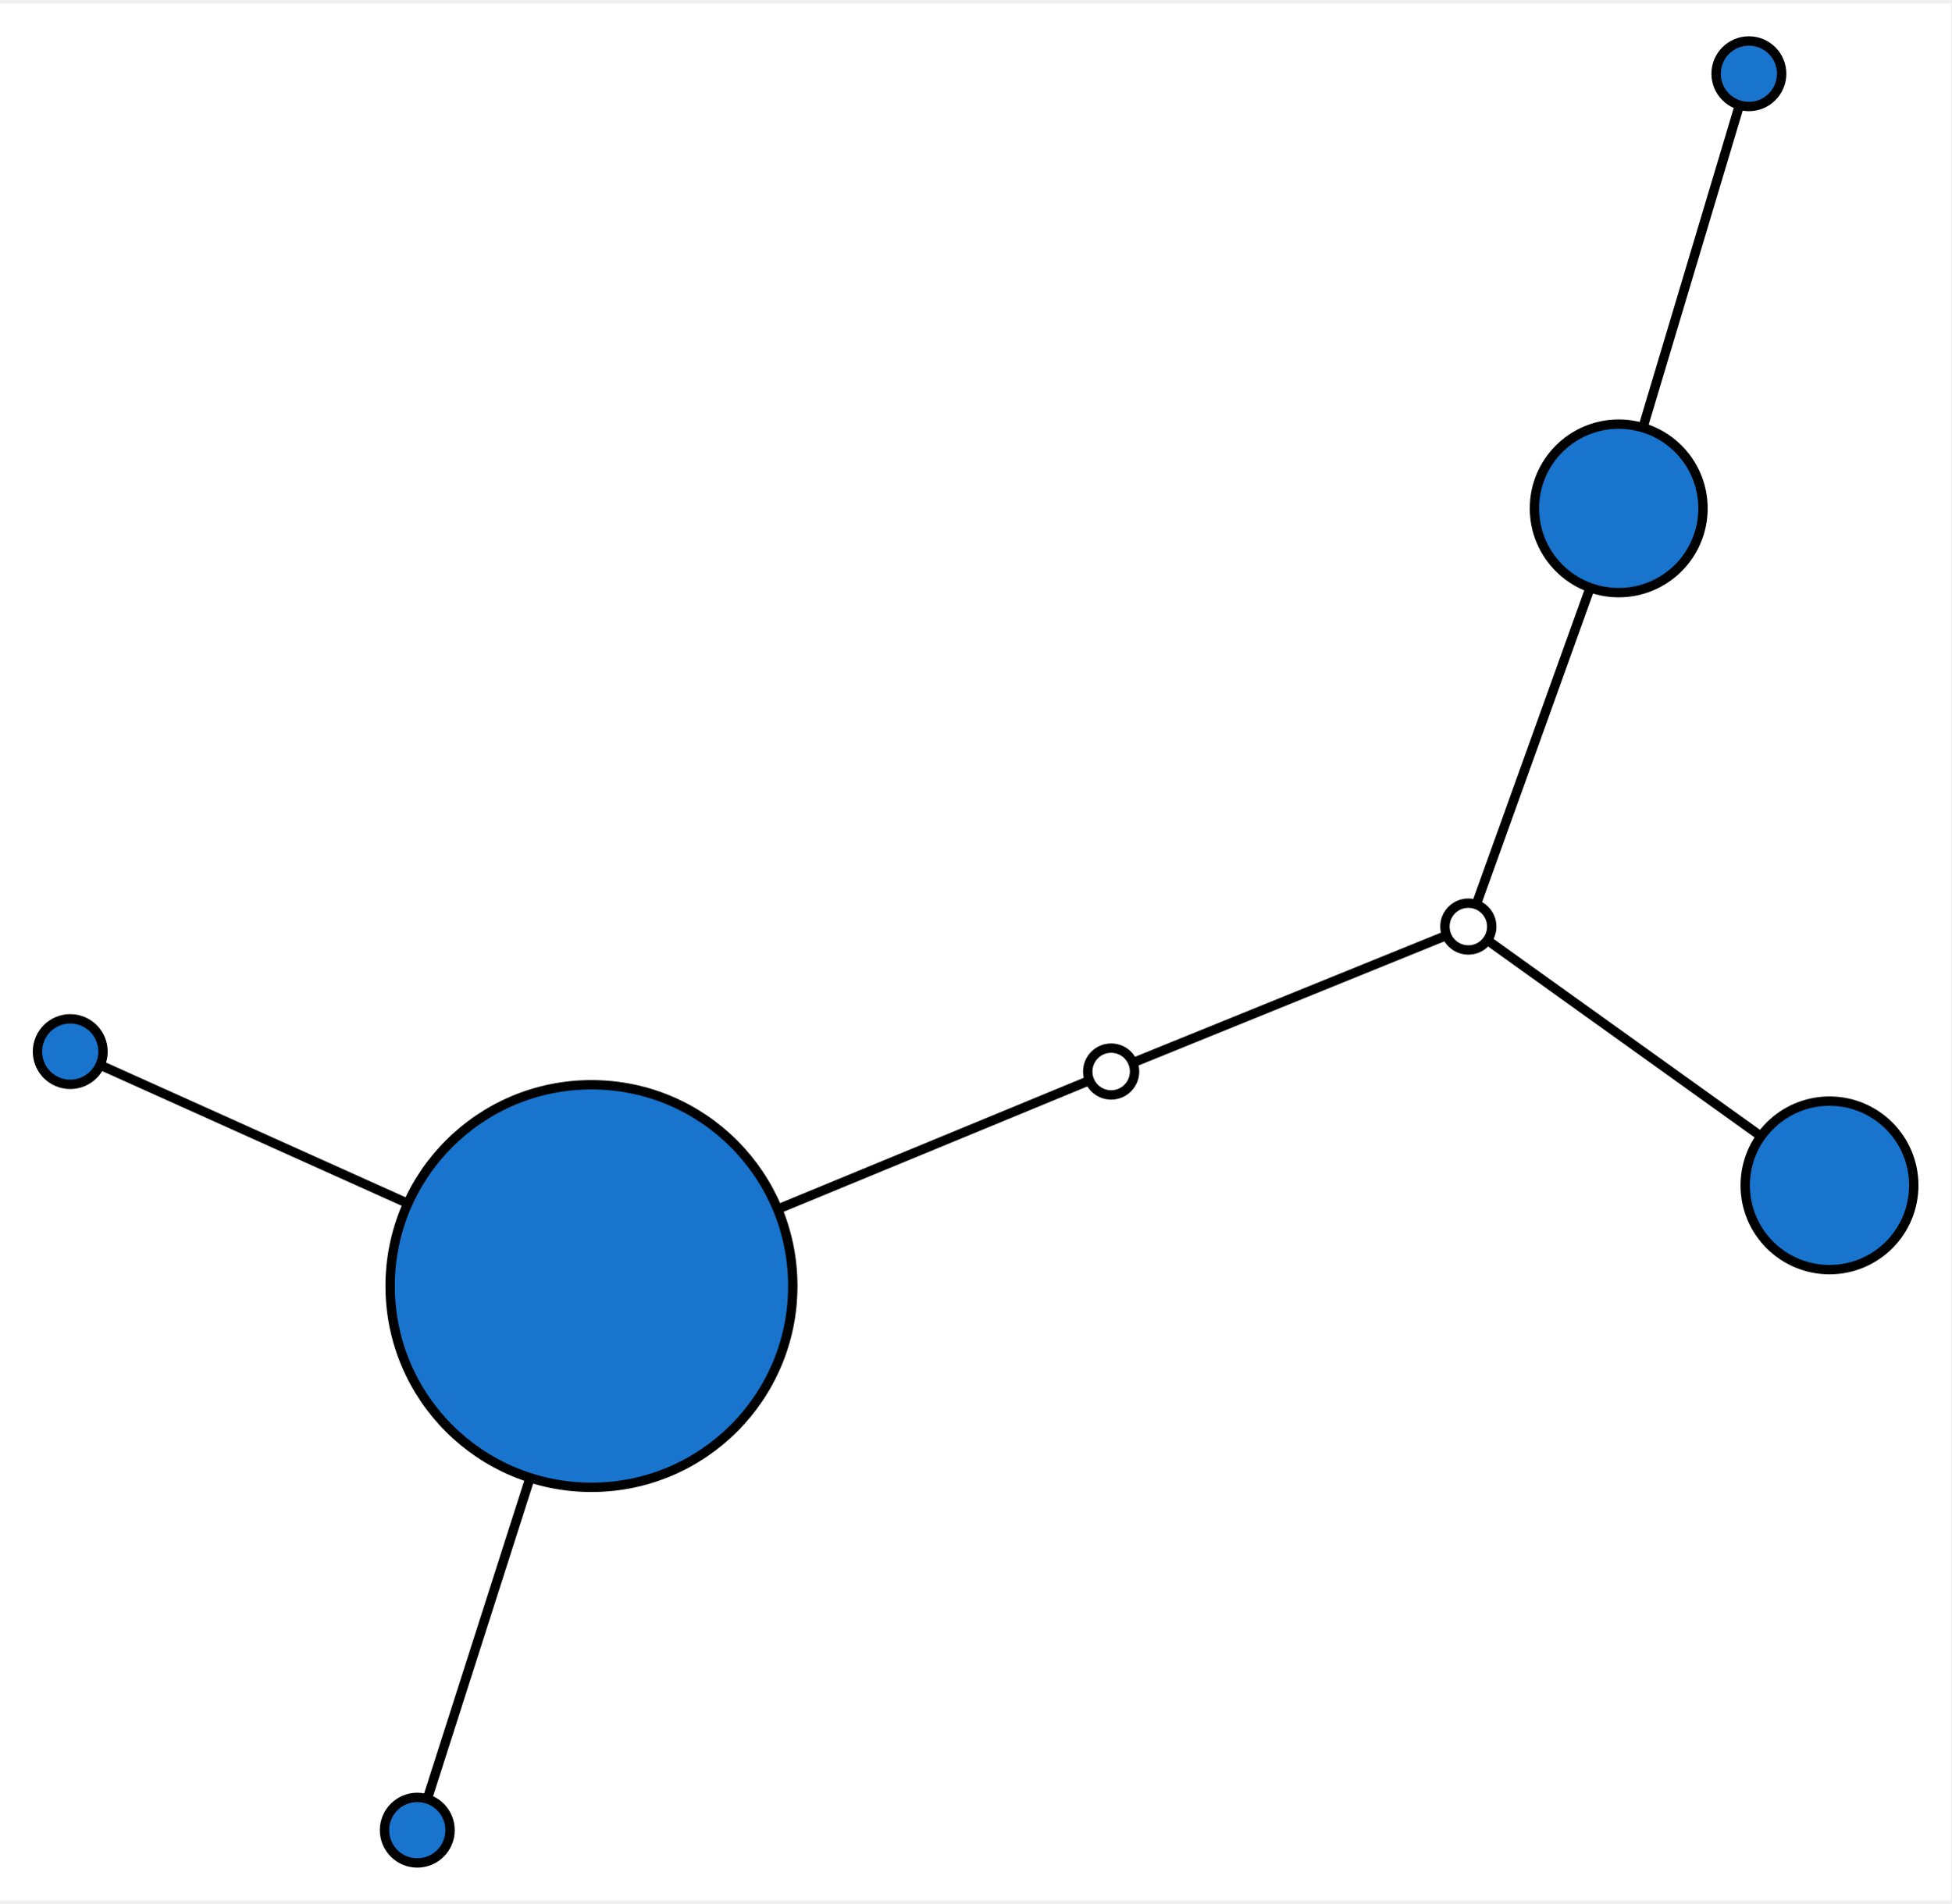
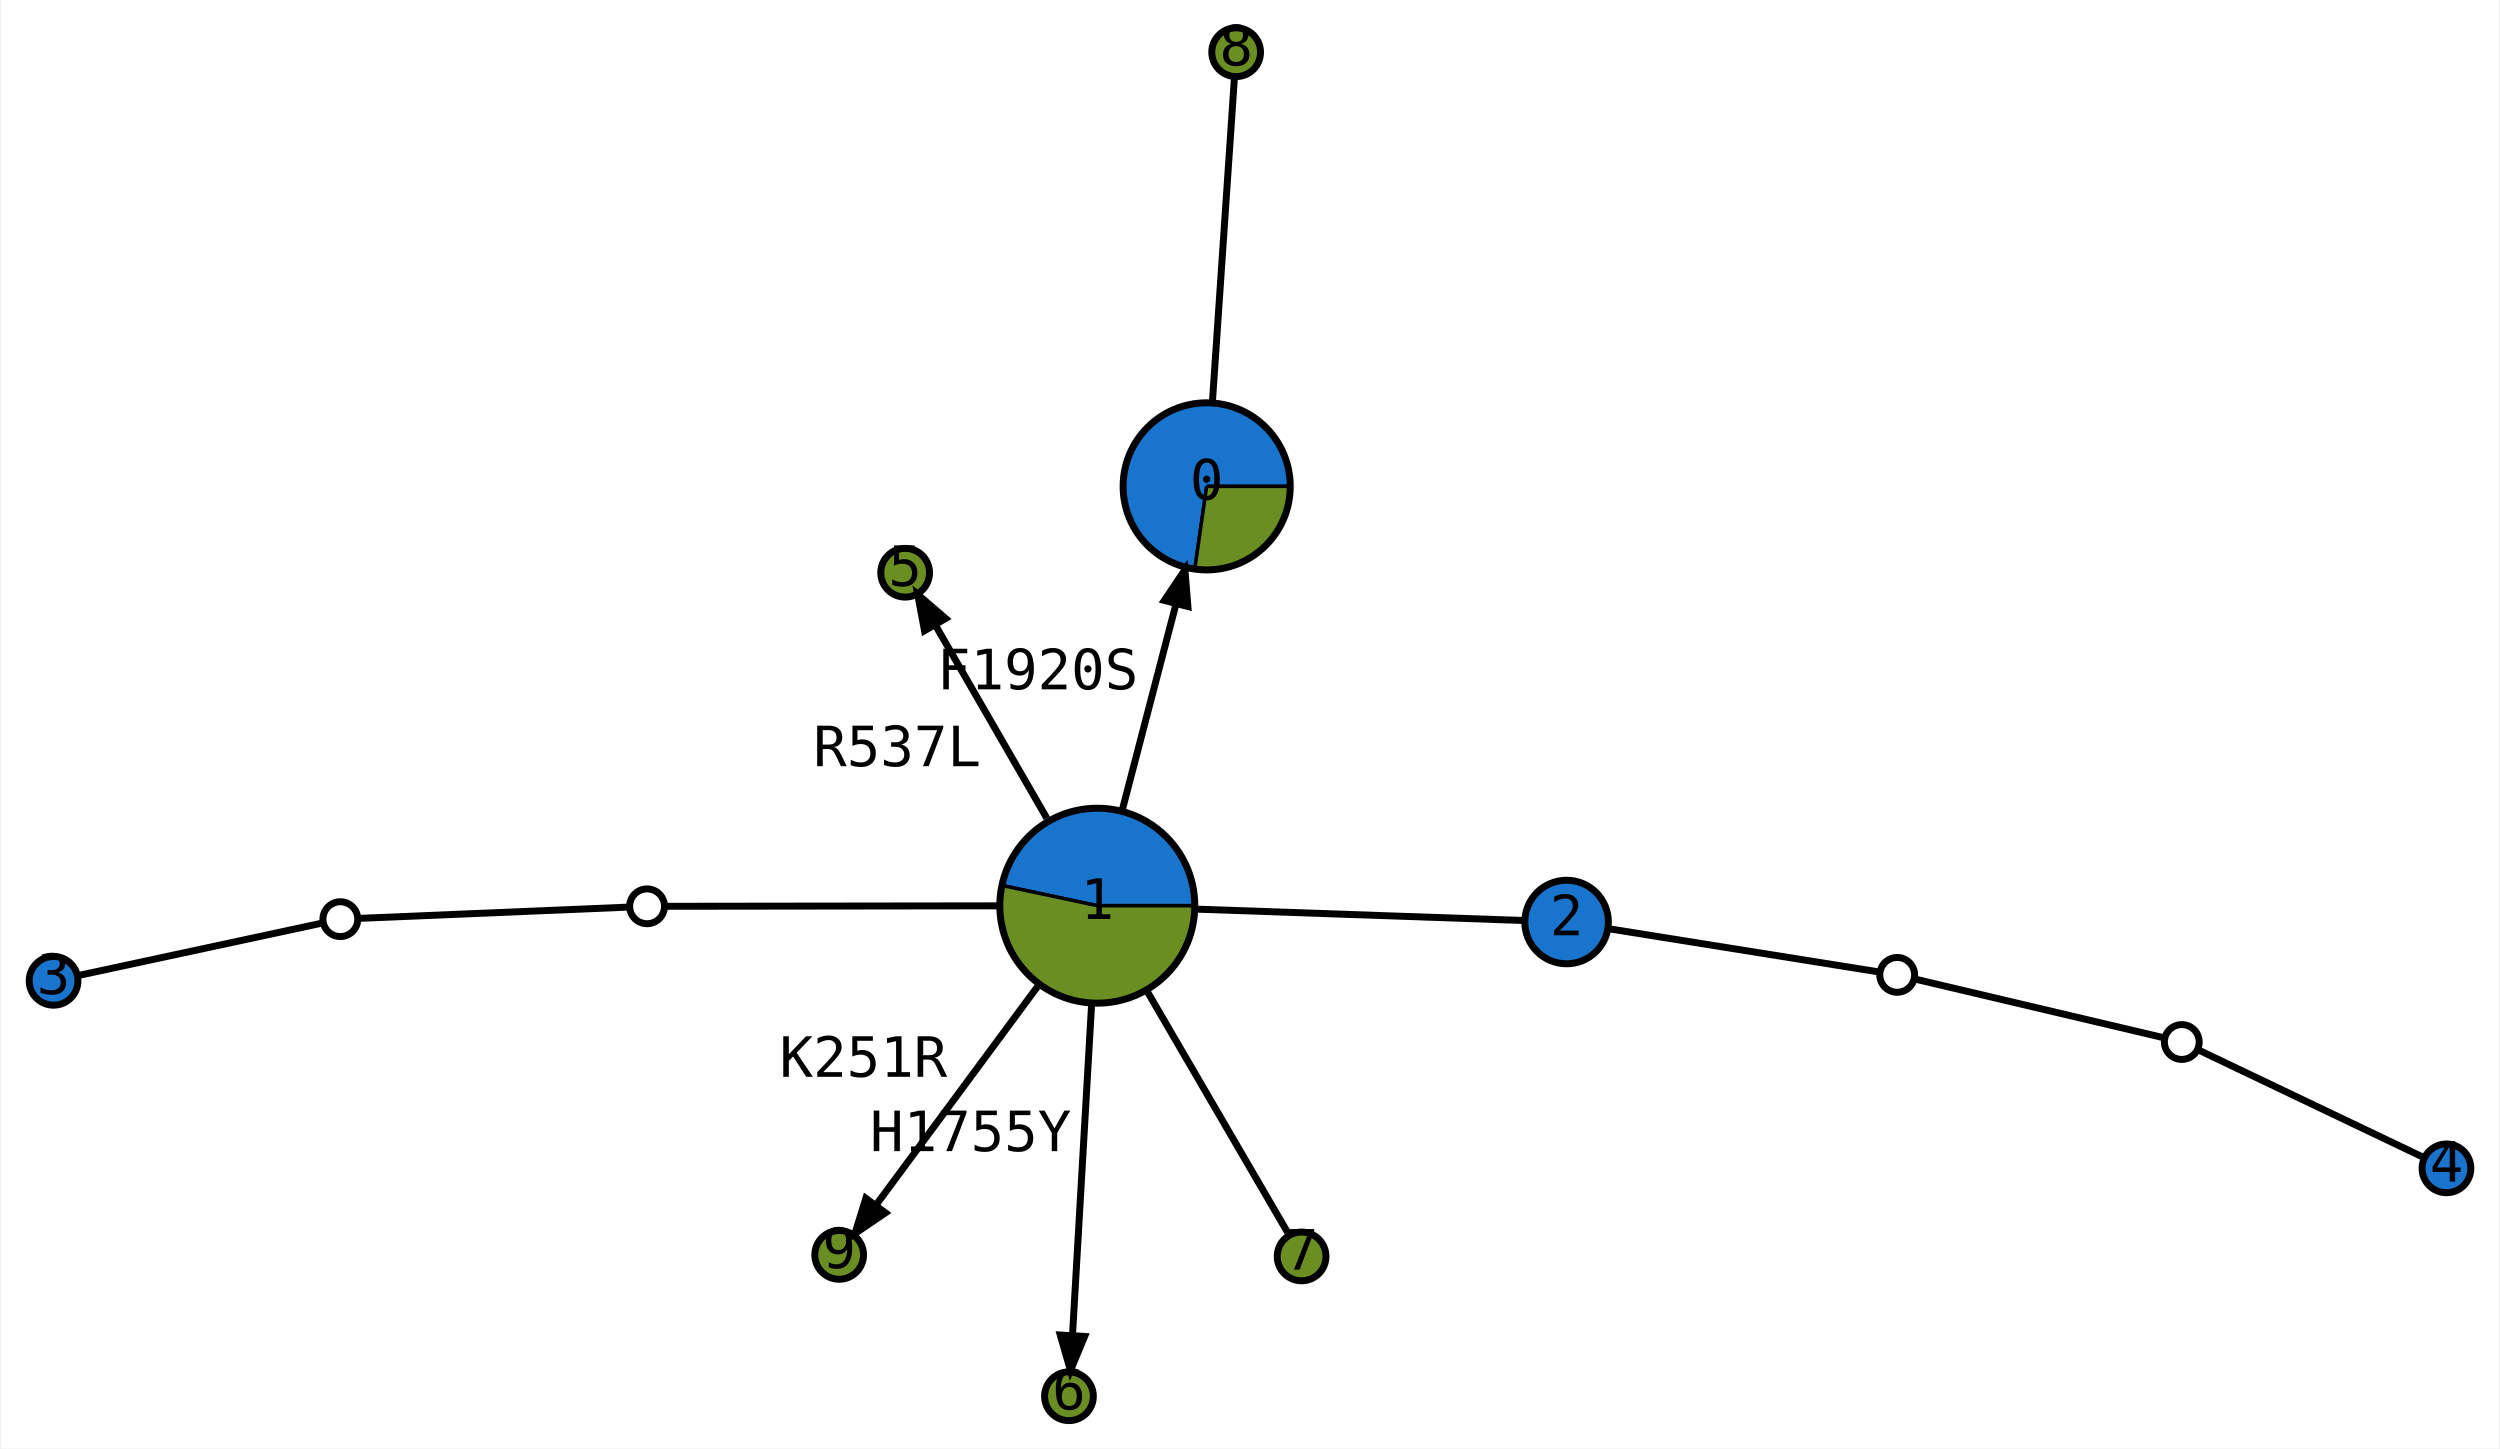
- <svg xmlns="http://www.w3.org/2000/svg" width="208pt" height="203pt" viewBox="0.00 0.00 208.37 202.61">
-   <g id="graph0" class="graph" transform="scale(1 1) rotate(0) translate(87.0858 90.8121)">
-     <polygon fill="white" stroke="none" points="-87.086,111.797 -87.086,-90.812 121.287,-90.812 121.287,111.797 -87.086,111.797" />
+ <svg xmlns="http://www.w3.org/2000/svg" width="359pt" height="208pt" viewBox="0.00 0.00 358.65 208.02">
+   <g id="graph0" class="graph" transform="scale(1 1) rotate(0) translate(126.669 129.182)">
+     <polygon fill="white" stroke="none" points="-126.669,78.837 -126.669,-129.182 231.985,-129.182 231.985,78.837 -126.669,78.837" />
    <g id="node1" class="node">
-       <ellipse fill="#1874cd" stroke="black" cx="-23.924" cy="46.177" rx="21.5" ry="21.5" />
+       <path fill="#1874cd" stroke="black" stroke-width="0.5" d="M46.435,-59.333C46.435,-59.333 58.435,-59.333 58.435,-59.333 58.435,-59.904 58.394,-60.475 58.312,-61.04 58.231,-61.606 58.109,-62.165 57.949,-62.713 57.788,-63.262 57.588,-63.798 57.35,-64.318 57.113,-64.837 56.839,-65.34 56.53,-65.82 56.221,-66.301 55.878,-66.759 55.504,-67.191 55.129,-67.623 54.725,-68.027 54.293,-68.402 53.861,-68.776 53.403,-69.119 52.922,-69.428 52.442,-69.737 51.939,-70.011 51.42,-70.248 50.9,-70.486 50.364,-70.686 49.815,-70.847 49.267,-71.007 48.708,-71.129 48.142,-71.21 47.577,-71.292 47.006,-71.333 46.435,-71.333 45.863,-71.333 45.292,-71.292 44.727,-71.21 44.161,-71.129 43.602,-71.007 43.054,-70.847 42.505,-70.686 41.969,-70.486 41.45,-70.248 40.93,-70.011 40.428,-69.737 39.947,-69.428 39.466,-69.119 39.008,-68.776 38.576,-68.402 38.144,-68.027 37.74,-67.623 37.366,-67.191 36.991,-66.759 36.648,-66.301 36.34,-65.82 36.031,-65.34 35.756,-64.837 35.519,-64.318 35.282,-63.798 35.082,-63.262 34.921,-62.713 34.76,-62.165 34.638,-61.606 34.557,-61.04 34.475,-60.475 34.435,-59.904 34.435,-59.333 34.435,-58.761 34.475,-58.191 34.557,-57.625 34.638,-57.059 34.76,-56.5 34.921,-55.952 35.082,-55.404 35.282,-54.867 35.519,-54.348 35.756,-53.828 36.031,-53.326 36.34,-52.845 36.648,-52.364 36.991,-51.906 37.366,-51.474 37.74,-51.042 38.144,-50.638 38.576,-50.264 39.008,-49.889 39.466,-49.547 39.947,-49.238 40.428,-48.929 40.93,-48.654 41.45,-48.417 41.969,-48.18 42.505,-47.98 43.054,-47.819 43.602,-47.658 44.161,-47.536 44.727,-47.455 44.727,-47.455 46.435,-59.333 46.435,-59.333" />
+       <path fill="olivedrab" stroke="black" stroke-width="0.5" d="M46.435,-59.333C46.435,-59.333 44.727,-47.455 44.727,-47.455 45.151,-47.394 45.578,-47.356 46.006,-47.34 46.434,-47.325 46.863,-47.333 47.291,-47.363 47.718,-47.394 48.144,-47.447 48.565,-47.523 48.987,-47.599 49.404,-47.698 49.815,-47.819 50.227,-47.939 50.631,-48.082 51.027,-48.246 51.423,-48.41 51.809,-48.595 52.186,-48.8 52.562,-49.006 52.926,-49.231 53.279,-49.476 53.63,-49.72 53.969,-49.983 54.293,-50.264 54.617,-50.544 54.925,-50.842 55.217,-51.156 55.509,-51.469 55.784,-51.798 56.041,-52.141 56.298,-52.484 56.536,-52.841 56.755,-53.209 56.973,-53.578 57.172,-53.958 57.35,-54.348 57.528,-54.737 57.685,-55.136 57.821,-55.543 57.956,-55.95 58.069,-56.363 58.16,-56.782 58.252,-57.201 58.32,-57.624 58.366,-58.05 58.412,-58.476 58.435,-58.904 58.435,-59.333 58.435,-59.333 46.435,-59.333 46.435,-59.333" />
+       <ellipse fill="none" stroke="black" cx="46.435" cy="-59.333" rx="12" ry="12" />
+       <text text-anchor="middle" x="46.435" y="-57.433" font-family="monospace" font-size="8.00">0</text>
+     </g>
+     <g id="node9" class="node">
+       <ellipse fill="olivedrab" stroke="black" cx="50.669" cy="-121.682" rx="3.5" ry="3.5" />
+       <text text-anchor="middle" x="50.669" y="-119.782" font-family="monospace" font-size="8.00">8</text>
+     </g>
+     <g id="edge2" class="edge">
+       <path fill="none" stroke="black" d="M47.251,-71.354C48.231,-85.792 49.82,-109.178 50.424,-118.083" />
+     </g>
+     <g id="node2" class="node">
+       <path fill="#1874cd" stroke="black" stroke-width="0.5" d="M30.726,0.889C30.726,0.889 44.726,0.889 44.726,0.889 44.726,0.033 44.648,-0.821 44.492,-1.662 44.336,-2.504 44.103,-3.329 43.796,-4.128 43.49,-4.927 43.11,-5.696 42.663,-6.426 42.216,-7.155 41.703,-7.843 41.13,-8.479 40.557,-9.115 39.928,-9.697 39.249,-10.218 38.57,-10.739 37.844,-11.196 37.082,-11.585 36.319,-11.973 35.523,-12.291 34.702,-12.534 33.882,-12.777 33.041,-12.945 32.19,-13.034 31.338,-13.123 30.481,-13.135 29.628,-13.068 28.774,-13.001 27.929,-12.855 27.103,-12.634 26.276,-12.412 25.471,-12.115 24.699,-11.747 23.927,-11.379 23.189,-10.94 22.497,-10.437 21.805,-9.934 21.16,-9.369 20.571,-8.748 19.982,-8.127 19.451,-7.453 18.985,-6.736 18.519,-6.018 18.119,-5.259 17.792,-4.468 17.464,-3.678 17.21,-2.859 17.032,-2.022 17.032,-2.022 30.726,0.889 30.726,0.889" />
+       <path fill="olivedrab" stroke="black" stroke-width="0.5" d="M30.726,0.889C30.726,0.889 17.032,-2.022 17.032,-2.022 16.93,-1.543 16.854,-1.06 16.803,-0.574 16.752,-0.088 16.726,0.4 16.726,0.889 16.726,1.378 16.752,1.867 16.803,2.353 16.854,2.839 16.93,3.322 17.032,3.8 17.134,4.278 17.26,4.751 17.411,5.215 17.562,5.68 17.738,6.137 17.936,6.584 18.135,7.03 18.357,7.466 18.602,7.889 18.846,8.313 19.113,8.723 19.4,9.118 19.687,9.514 19.995,9.894 20.322,10.257 20.649,10.62 20.995,10.966 21.358,11.293 21.721,11.62 22.102,11.928 22.497,12.216 22.893,12.503 23.303,12.769 23.726,13.014 24.149,13.258 24.585,13.48 25.032,13.679 25.478,13.878 25.935,14.053 26.4,14.204 26.865,14.355 27.337,14.482 27.815,14.583 28.294,14.685 28.777,14.761 29.263,14.812 29.749,14.864 30.237,14.889 30.726,14.889 31.215,14.889 31.703,14.864 32.19,14.812 32.676,14.761 33.159,14.685 33.637,14.583 34.115,14.482 34.587,14.355 35.052,14.204 35.517,14.053 35.974,13.878 36.42,13.679 36.867,13.48 37.303,13.258 37.726,13.014 38.149,12.769 38.56,12.503 38.955,12.216 39.351,11.928 39.731,11.62 40.094,11.293 40.457,10.966 40.803,10.62 41.13,10.257 41.457,9.894 41.765,9.514 42.052,9.118 42.34,8.723 42.606,8.313 42.85,7.889 43.095,7.466 43.317,7.03 43.516,6.584 43.715,6.137 43.89,5.68 44.041,5.215 44.192,4.751 44.319,4.278 44.42,3.8 44.522,3.322 44.598,2.839 44.649,2.353 44.7,1.867 44.726,1.378 44.726,0.889 44.726,0.889 30.726,0.889 30.726,0.889" />
+       <ellipse fill="none" stroke="black" cx="30.726" cy="0.889" rx="14" ry="14" />
+       <text text-anchor="middle" x="30.726" y="2.789" font-family="monospace" font-size="8.00">1</text>
+     </g>
+     <g id="edge1" class="edge">
+       <path fill="none" stroke="black" d="M34.291,-12.776C36.582,-21.56 39.576,-33.038 42.018,-42.399" />
+       <polygon fill="black" stroke="black" points="40.354,-42.955 43.309,-47.352 43.741,-42.072 40.354,-42.955" />
+       <text text-anchor="middle" x="22.154" y="-30.188" font-family="monospace" font-size="8.00">F1920S</text>
+     </g>
+     <g id="node3" class="node">
+       <ellipse fill="#1874cd" stroke="black" cx="98.122" cy="3.232" rx="6" ry="6" />
+       <text text-anchor="middle" x="98.122" y="5.132" font-family="monospace" font-size="8.00">2</text>
+     </g>
+     <g id="edge3" class="edge">
+       <path fill="none" stroke="black" d="M45.019,1.386C59.547,1.891 81.376,2.65 91.947,3.017" />
+     </g>
+     <g id="node6" class="node">
+       <ellipse fill="olivedrab" stroke="black" cx="3.131" cy="-46.93" rx="3.5" ry="3.5" />
+       <text text-anchor="middle" x="3.131" y="-45.03" font-family="monospace" font-size="8.00">5</text>
+     </g>
+     <g id="edge7" class="edge">
+       <path fill="none" stroke="black" d="M23.476,-11.675C18.39,-20.488 11.758,-31.979 7.473,-39.406" />
+       <polygon fill="black" stroke="black" points="5.911,-38.61 4.928,-43.816 8.943,-40.359 5.911,-38.61" />
+       <text text-anchor="middle" x="1.974" y="-19.14" font-family="monospace" font-size="8.00">R537L</text>
+     </g>
+     <g id="node7" class="node">
+       <ellipse fill="olivedrab" stroke="black" cx="26.657" cy="71.337" rx="3.5" ry="3.5" />
+       <text text-anchor="middle" x="26.657" y="73.237" font-family="monospace" font-size="8.00">6</text>
+     </g>
+     <g id="edge8" class="edge">
+       <path fill="none" stroke="black" d="M29.903,15.145C29.088,29.251 27.866,50.41 27.177,62.333" />
+       <polygon fill="black" stroke="black" points="28.906,62.749 26.871,67.64 25.412,62.547 28.906,62.749" />
+       <text text-anchor="middle" x="12.54" y="36.139" font-family="monospace" font-size="8.00">H1755Y</text>
+     </g>
+     <g id="node8" class="node">
+       <ellipse fill="olivedrab" stroke="black" cx="60.065" cy="51.258" rx="3.5" ry="3.5" />
+       <text text-anchor="middle" x="60.065" y="53.158" font-family="monospace" font-size="8.00">7</text>
+     </g>
+     <g id="edge9" class="edge">
+       <path fill="none" stroke="black" d="M37.828,13.082C44.476,24.495 53.979,40.81 58.068,47.83" />
+     </g>
+     <g id="node10" class="node">
+       <ellipse fill="olivedrab" stroke="black" cx="-6.345" cy="51.037" rx="3.5" ry="3.5" />
+       <text text-anchor="middle" x="-6.345" y="52.937" font-family="monospace" font-size="8.00">9</text>
+     </g>
+     <g id="edge10" class="edge">
+       <path fill="none" stroke="black" d="M22.128,12.52C15.043,22.105 5.208,35.41 -0.853,43.609" />
+       <polygon fill="black" stroke="black" points="0.298,44.995 -4.081,47.976 -2.516,42.915 0.298,44.995" />
+       <text text-anchor="middle" x="-2.863" y="25.465" font-family="monospace" font-size="8.00">K251R</text>
+     </g>
+     <g id="node11" class="node">
+       <ellipse fill="white" stroke="black" cx="-33.933" cy="0.977" rx="2.5" ry="2.5" />
+     </g>
+     <g id="edge4" class="edge">
+       <path fill="none" stroke="black" d="M16.696,0.908C0.948,0.93 -23.438,0.963 -31.356,0.974" />
+     </g>
+     <g id="node13" class="node">
+       <ellipse fill="white" stroke="black" cx="145.601" cy="10.824" rx="2.5" ry="2.5" />
+     </g>
+     <g id="edge11" class="edge">
+       <path fill="none" stroke="black" d="M104.329,4.224C114.785,5.896 135.496,9.208 142.895,10.391" />
+     </g>
+     <g id="node4" class="node">
+       <ellipse fill="#1874cd" stroke="black" cx="-119.169" cy="11.677" rx="3.5" ry="3.5" />
+       <text text-anchor="middle" x="-119.169" y="13.577" font-family="monospace" font-size="8.00">3</text>
    </g>
    <g id="node5" class="node">
-       <ellipse fill="#1874cd" stroke="black" cx="-79.586" cy="21.135" rx="3.5" ry="3.5" />
+       <ellipse fill="#1874cd" stroke="black" cx="224.485" cy="38.61" rx="3.5" ry="3.5" />
+       <text text-anchor="middle" x="224.485" y="40.51" font-family="monospace" font-size="8.00">4</text>
    </g>
-     <g id="edge1" class="edge">
-       <path fill="none" stroke="black" d="M-43.705,37.278C-55.704,31.879 -69.888,25.498 -76.229,22.645" />
-     </g>
-     <g id="node6" class="node">
-       <ellipse fill="#1874cd" stroke="black" cx="-42.526" cy="104.297" rx="3.5" ry="3.5" />
-     </g>
-     <g id="edge2" class="edge">
-       <path fill="none" stroke="black" d="M-30.535,66.831C-34.545,79.36 -39.285,94.17 -41.404,100.792" />
-     </g>
-     <g id="node8" class="node">
-       <ellipse fill="white" stroke="black" cx="31.575" cy="23.265" rx="2.5" ry="2.5" />
-     </g>
-     <g id="edge3" class="edge">
-       <path fill="none" stroke="black" d="M-3.888,37.905C8.532,32.778 23.19,26.726 29.009,24.324" />
-     </g>
-     <g id="node2" class="node">
-       <ellipse fill="#1874cd" stroke="black" cx="85.778" cy="-36.886" rx="9" ry="9" />
-     </g>
-     <g id="node4" class="node">
-       <ellipse fill="#1874cd" stroke="black" cx="99.679" cy="-83.312" rx="3.5" ry="3.5" />
+     <g id="node12" class="node">
+       <ellipse fill="white" stroke="black" cx="-77.983" cy="2.821" rx="2.5" ry="2.5" />
    </g>
    <g id="edge5" class="edge">
-       <path fill="none" stroke="black" d="M88.458,-45.837C91.551,-56.166 96.485,-72.646 98.629,-79.803" />
-     </g>
-     <g id="node7" class="node">
-       <ellipse fill="white" stroke="black" cx="69.718" cy="7.781" rx="2.5" ry="2.5" />
+       <path fill="none" stroke="black" d="M-36.557,1.087C-44.41,1.415 -67.666,2.389 -75.428,2.714" />
    </g>
    <g id="edge6" class="edge">
-       <path fill="none" stroke="black" d="M82.681,-28.273C78.962,-17.93 72.939,-1.176 70.645,5.203" />
+       <path fill="none" stroke="black" d="M-80.686,3.402C-87.844,4.941 -107.306,9.126 -115.478,10.883" />
    </g>
-     <g id="node3" class="node">
-       <ellipse fill="#1874cd" stroke="black" cx="108.287" cy="35.425" rx="9" ry="9" />
+     <g id="node14" class="node">
+       <ellipse fill="white" stroke="black" cx="186.474" cy="20.466" rx="2.5" ry="2.5" />
    </g>
-     <g id="edge7" class="edge">
-       <path fill="none" stroke="black" d="M100.85,30.095C91.919,23.694 77.453,13.325 71.944,9.377" />
+     <g id="edge12" class="edge">
+       <path fill="none" stroke="black" d="M148.282,11.457C155.671,13.199 176.265,18.058 183.729,19.818" />
    </g>
-     <g id="edge4" class="edge">
-       <path fill="none" stroke="black" d="M34.077,22.249C40.972,19.45 60.191,11.649 67.156,8.821" />
+     <g id="edge13" class="edge">
+       <path fill="none" stroke="black" d="M188.968,21.656C195.575,24.81 213.536,33.384 221.078,36.984" />
    </g>
  </g>
</svg>
